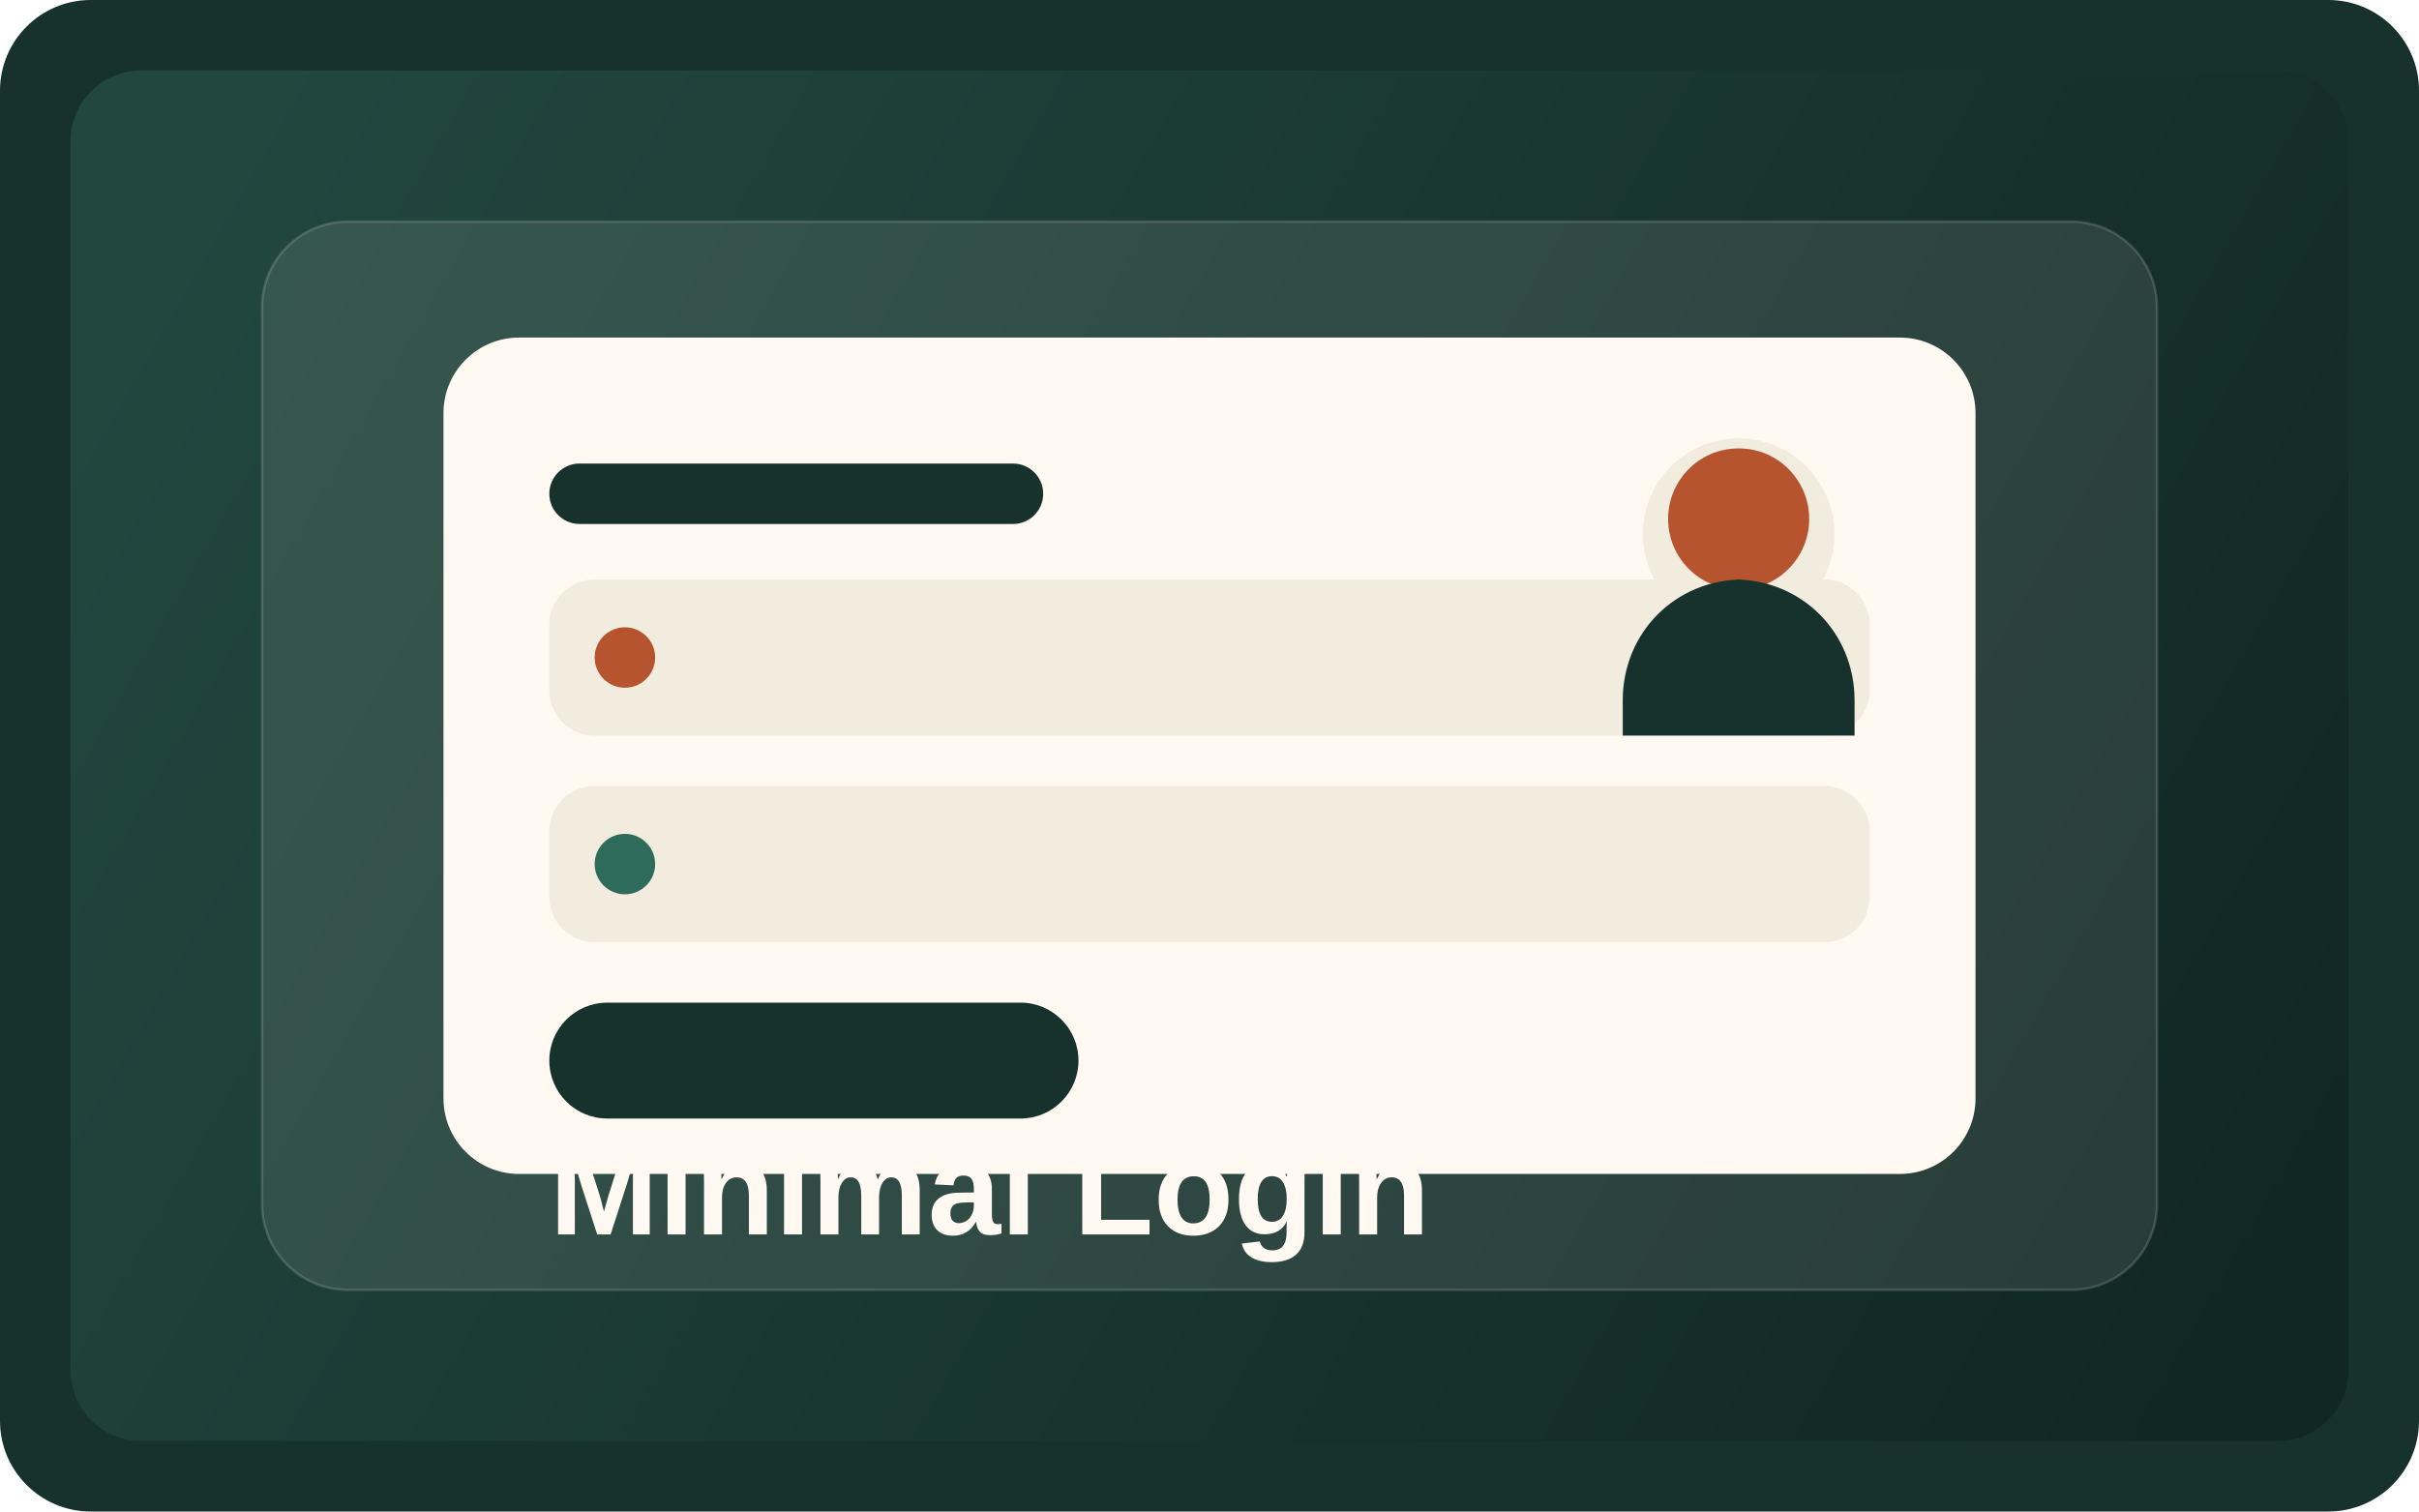
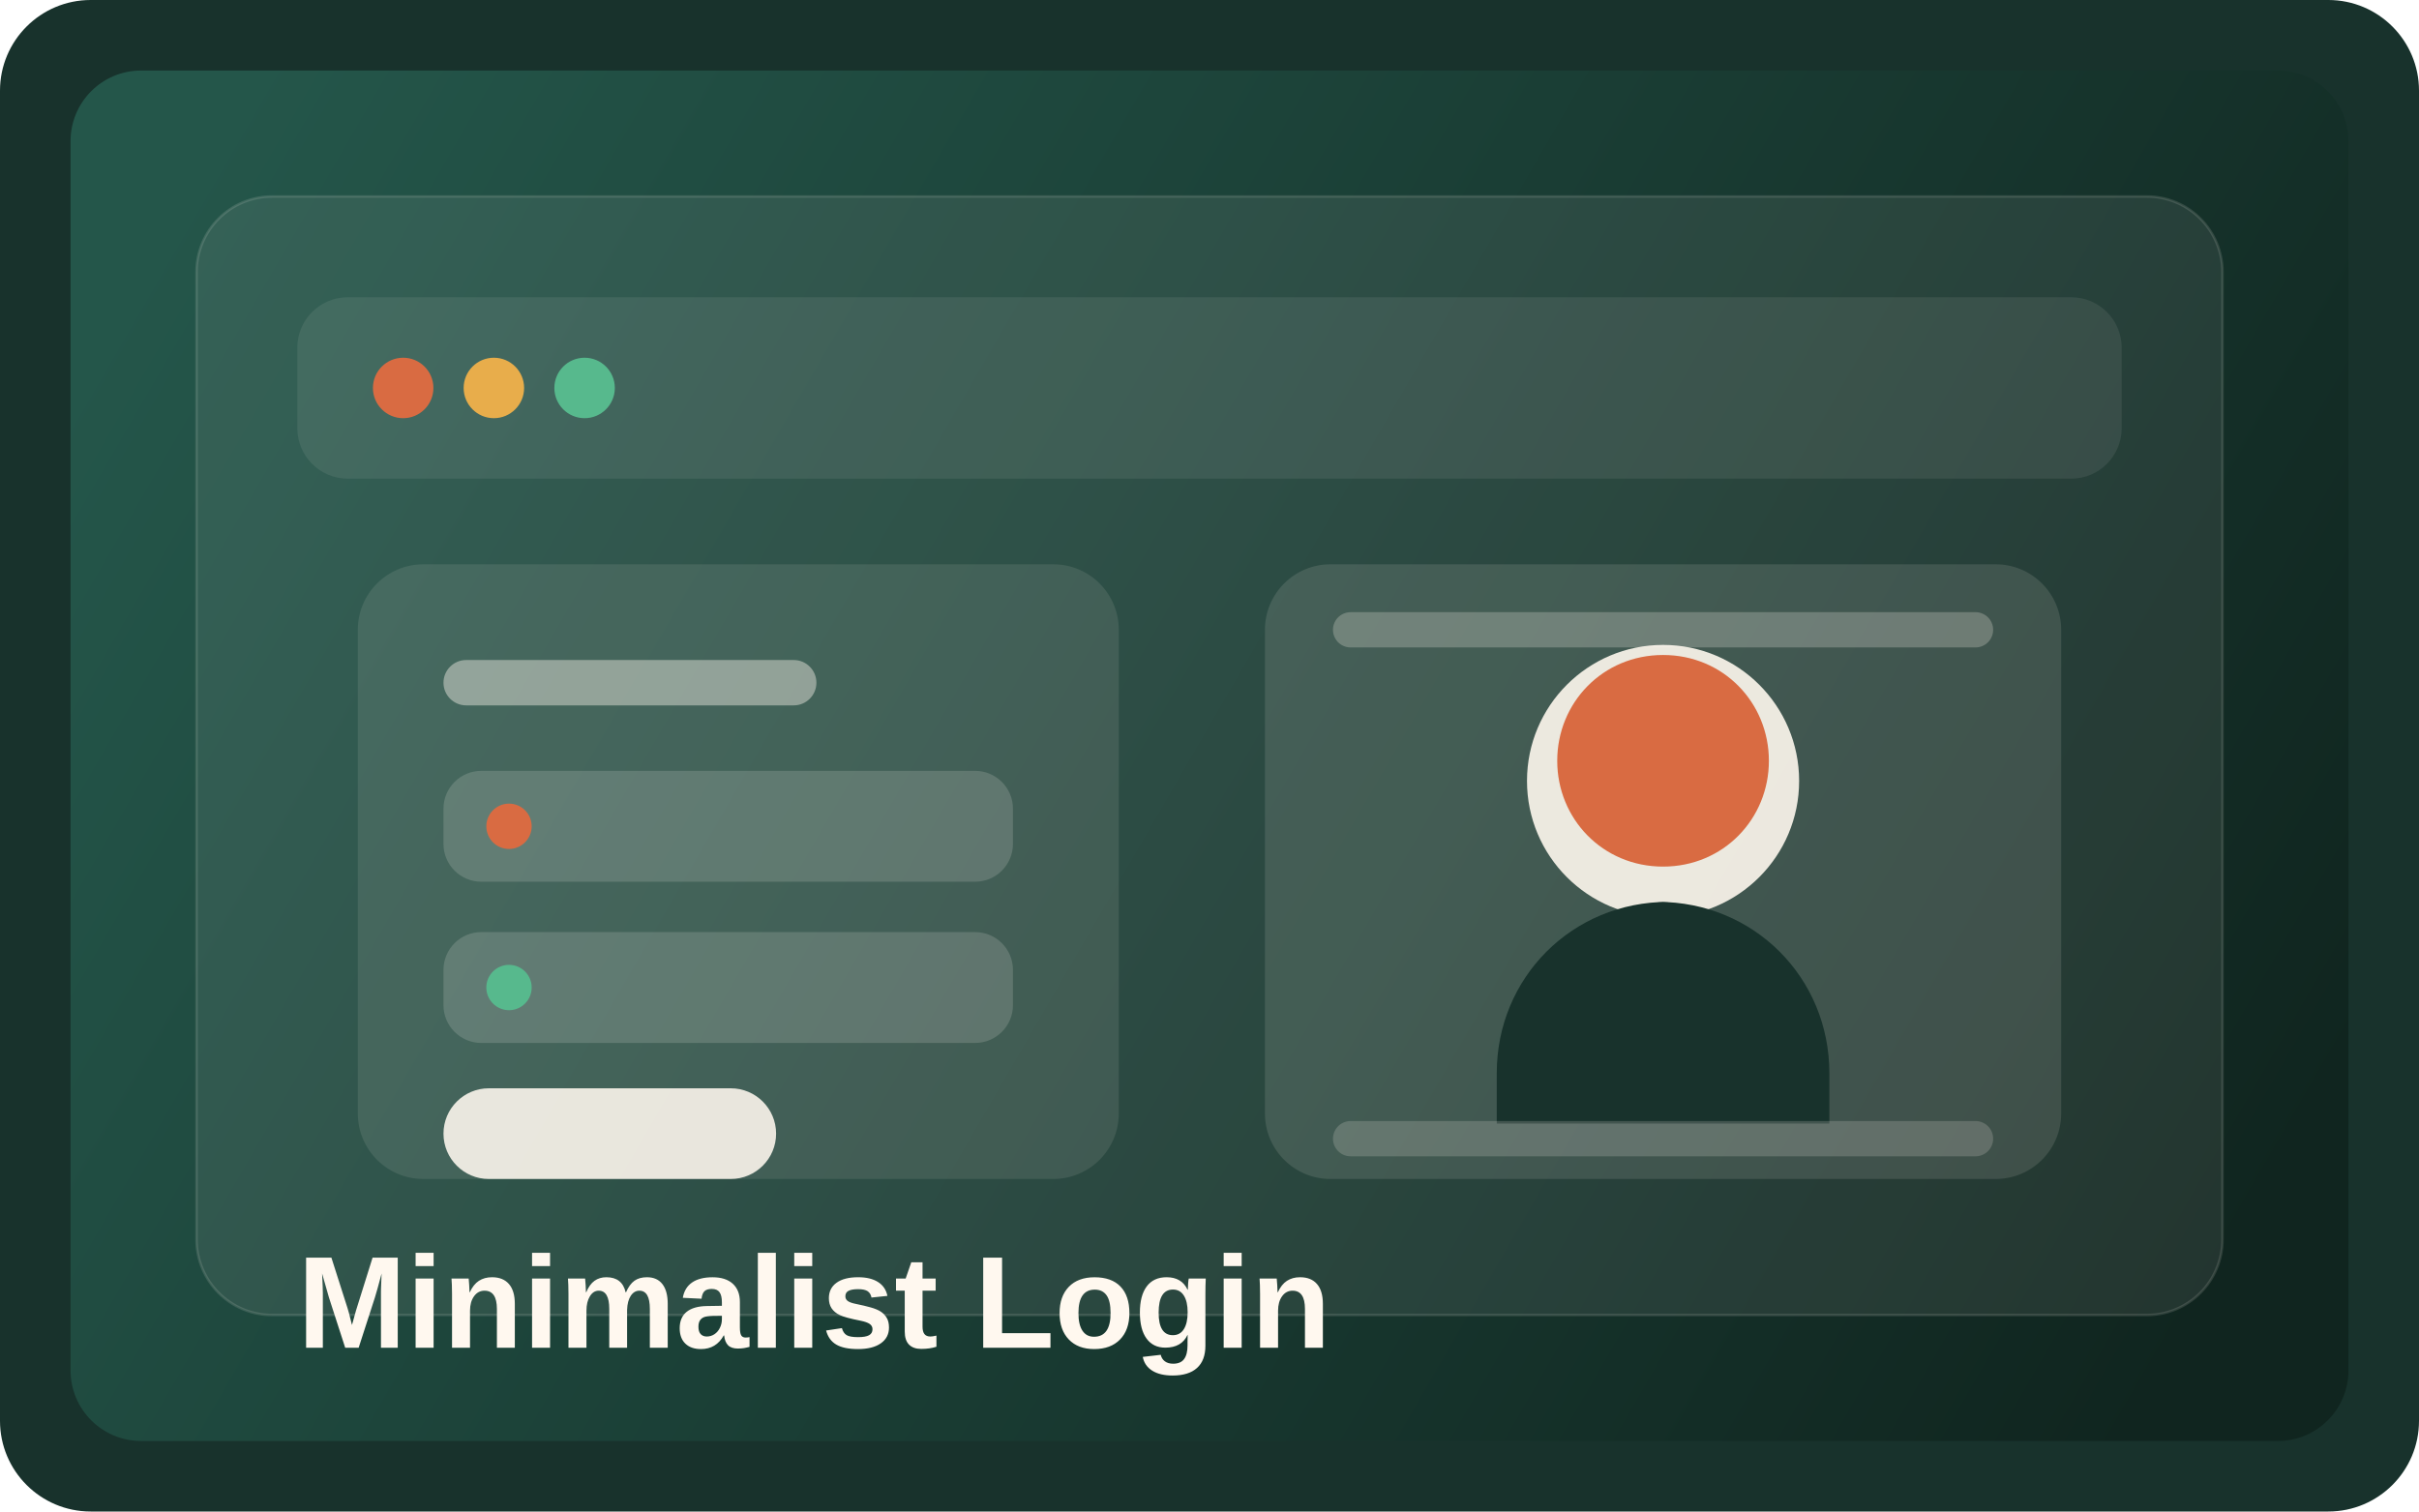
<svg xmlns="http://www.w3.org/2000/svg" width="960" height="600" viewBox="0 0 960 600" fill="none">
-   <rect width="960" height="600" rx="36" fill="#17322C" />
+   <rect width="960" height="600" rx="36" fill="#18322C" />
  <rect x="28" y="28" width="904" height="544" rx="28" fill="url(#bg)" />
-   <rect x="104" y="88" width="752" height="424" rx="34" fill="#FFF9F1" fill-opacity="0.1" stroke="#FFF9F1" stroke-opacity="0.16" />
-   <rect x="176" y="134" width="608" height="332" rx="30" fill="#FFF9F1" />
-   <rect x="218" y="184" width="196" height="24" rx="12" fill="#17322C" />
-   <rect x="218" y="230" width="524" height="62" rx="18" fill="#F2ECDF" />
-   <circle cx="248" cy="261" r="12" fill="#B6542F" />
-   <rect x="218" y="312" width="524" height="62" rx="18" fill="#F2ECDF" />
-   <circle cx="248" cy="343" r="12" fill="#2F6B5A" />
-   <rect x="218" y="398" width="210" height="46" rx="23" fill="#17322C" />
-   <circle cx="690" cy="212" r="38" fill="#F2ECDF" />
-   <path d="M690 178C674 178 662 191 662 206C662 221 674 234 690 234C706 234 718 221 718 206C718 191 706 178 690 178Z" fill="#B6542F" />
-   <path d="M644 278C644 251 665 230 692 230H688C715 230 736 251 736 278V292H644V278Z" fill="#17322C" />
-   <text x="218" y="490" fill="#FFF9F1" font-family="Arial, sans-serif" font-size="52" font-weight="700">Minimal Login</text>
+   <rect x="78" y="78" width="804" height="444" rx="30" fill="#FFF8EF" fill-opacity="0.08" stroke="#FFF8EF" stroke-opacity="0.13" />
+   <rect x="118" y="118" width="724" height="72" rx="20" fill="#FFF8EF" fill-opacity="0.08" />
+   <circle cx="160" cy="154" r="12" fill="#D96B42" />
+   <circle cx="196" cy="154" r="12" fill="#E8AD4B" />
+   <circle cx="232" cy="154" r="12" fill="#57B98D" />
+   <rect x="142" y="224" width="302" height="244" rx="26" fill="#FFF8EF" fill-opacity="0.1" />
+   <rect x="176" y="262" width="148" height="18" rx="9" fill="#FFF8EF" fill-opacity="0.42" />
+   <rect x="176" y="306" width="226" height="44" rx="15" fill="#FFF8EF" fill-opacity="0.16" />
+   <circle cx="202" cy="328" r="9" fill="#D96B42" />
+   <rect x="176" y="370" width="226" height="44" rx="15" fill="#FFF8EF" fill-opacity="0.16" />
+   <circle cx="202" cy="392" r="9" fill="#57B98D" />
+   <rect x="176" y="432" width="132" height="36" rx="18" fill="#FFF8EF" fill-opacity="0.88" />
+   <rect x="502" y="224" width="316" height="244" rx="26" fill="#FFF8EF" fill-opacity="0.12" />
+   <circle cx="660" cy="310" r="54" fill="#FFF8EF" fill-opacity="0.9" />
+   <path d="M660 260C636 260 618 279 618 302C618 325 636 344 660 344C684 344 702 325 702 302C702 279 684 260 660 260Z" fill="#D96B42" />
+   <path d="M594 426C594 388 624 358 662 358H658C696 358 726 388 726 426V446H594V426Z" fill="#18322C" />
+   <path d="M536 250H784" stroke="#FFF8EF" stroke-opacity="0.24" stroke-width="14" stroke-linecap="round" />
+   <path d="M536 452H784" stroke="#FFF8EF" stroke-opacity="0.18" stroke-width="14" stroke-linecap="round" />
+   <text x="118" y="535" fill="#FFF8EF" font-family="Arial, sans-serif" font-size="52" font-weight="700">Minimalist Login</text>
  <defs>
-     <linearGradient id="bg" x1="82" y1="72" x2="884" y2="532" gradientUnits="userSpaceOnUse">
-       <stop stop-color="#21473F" />
-       <stop offset="1" stop-color="#112723" />
+     <linearGradient id="bg" x1="76" y1="70" x2="870" y2="530" gradientUnits="userSpaceOnUse">
+       <stop stop-color="#24564A" />
+       <stop offset="1" stop-color="#10251F" />
    </linearGradient>
  </defs>
</svg>
